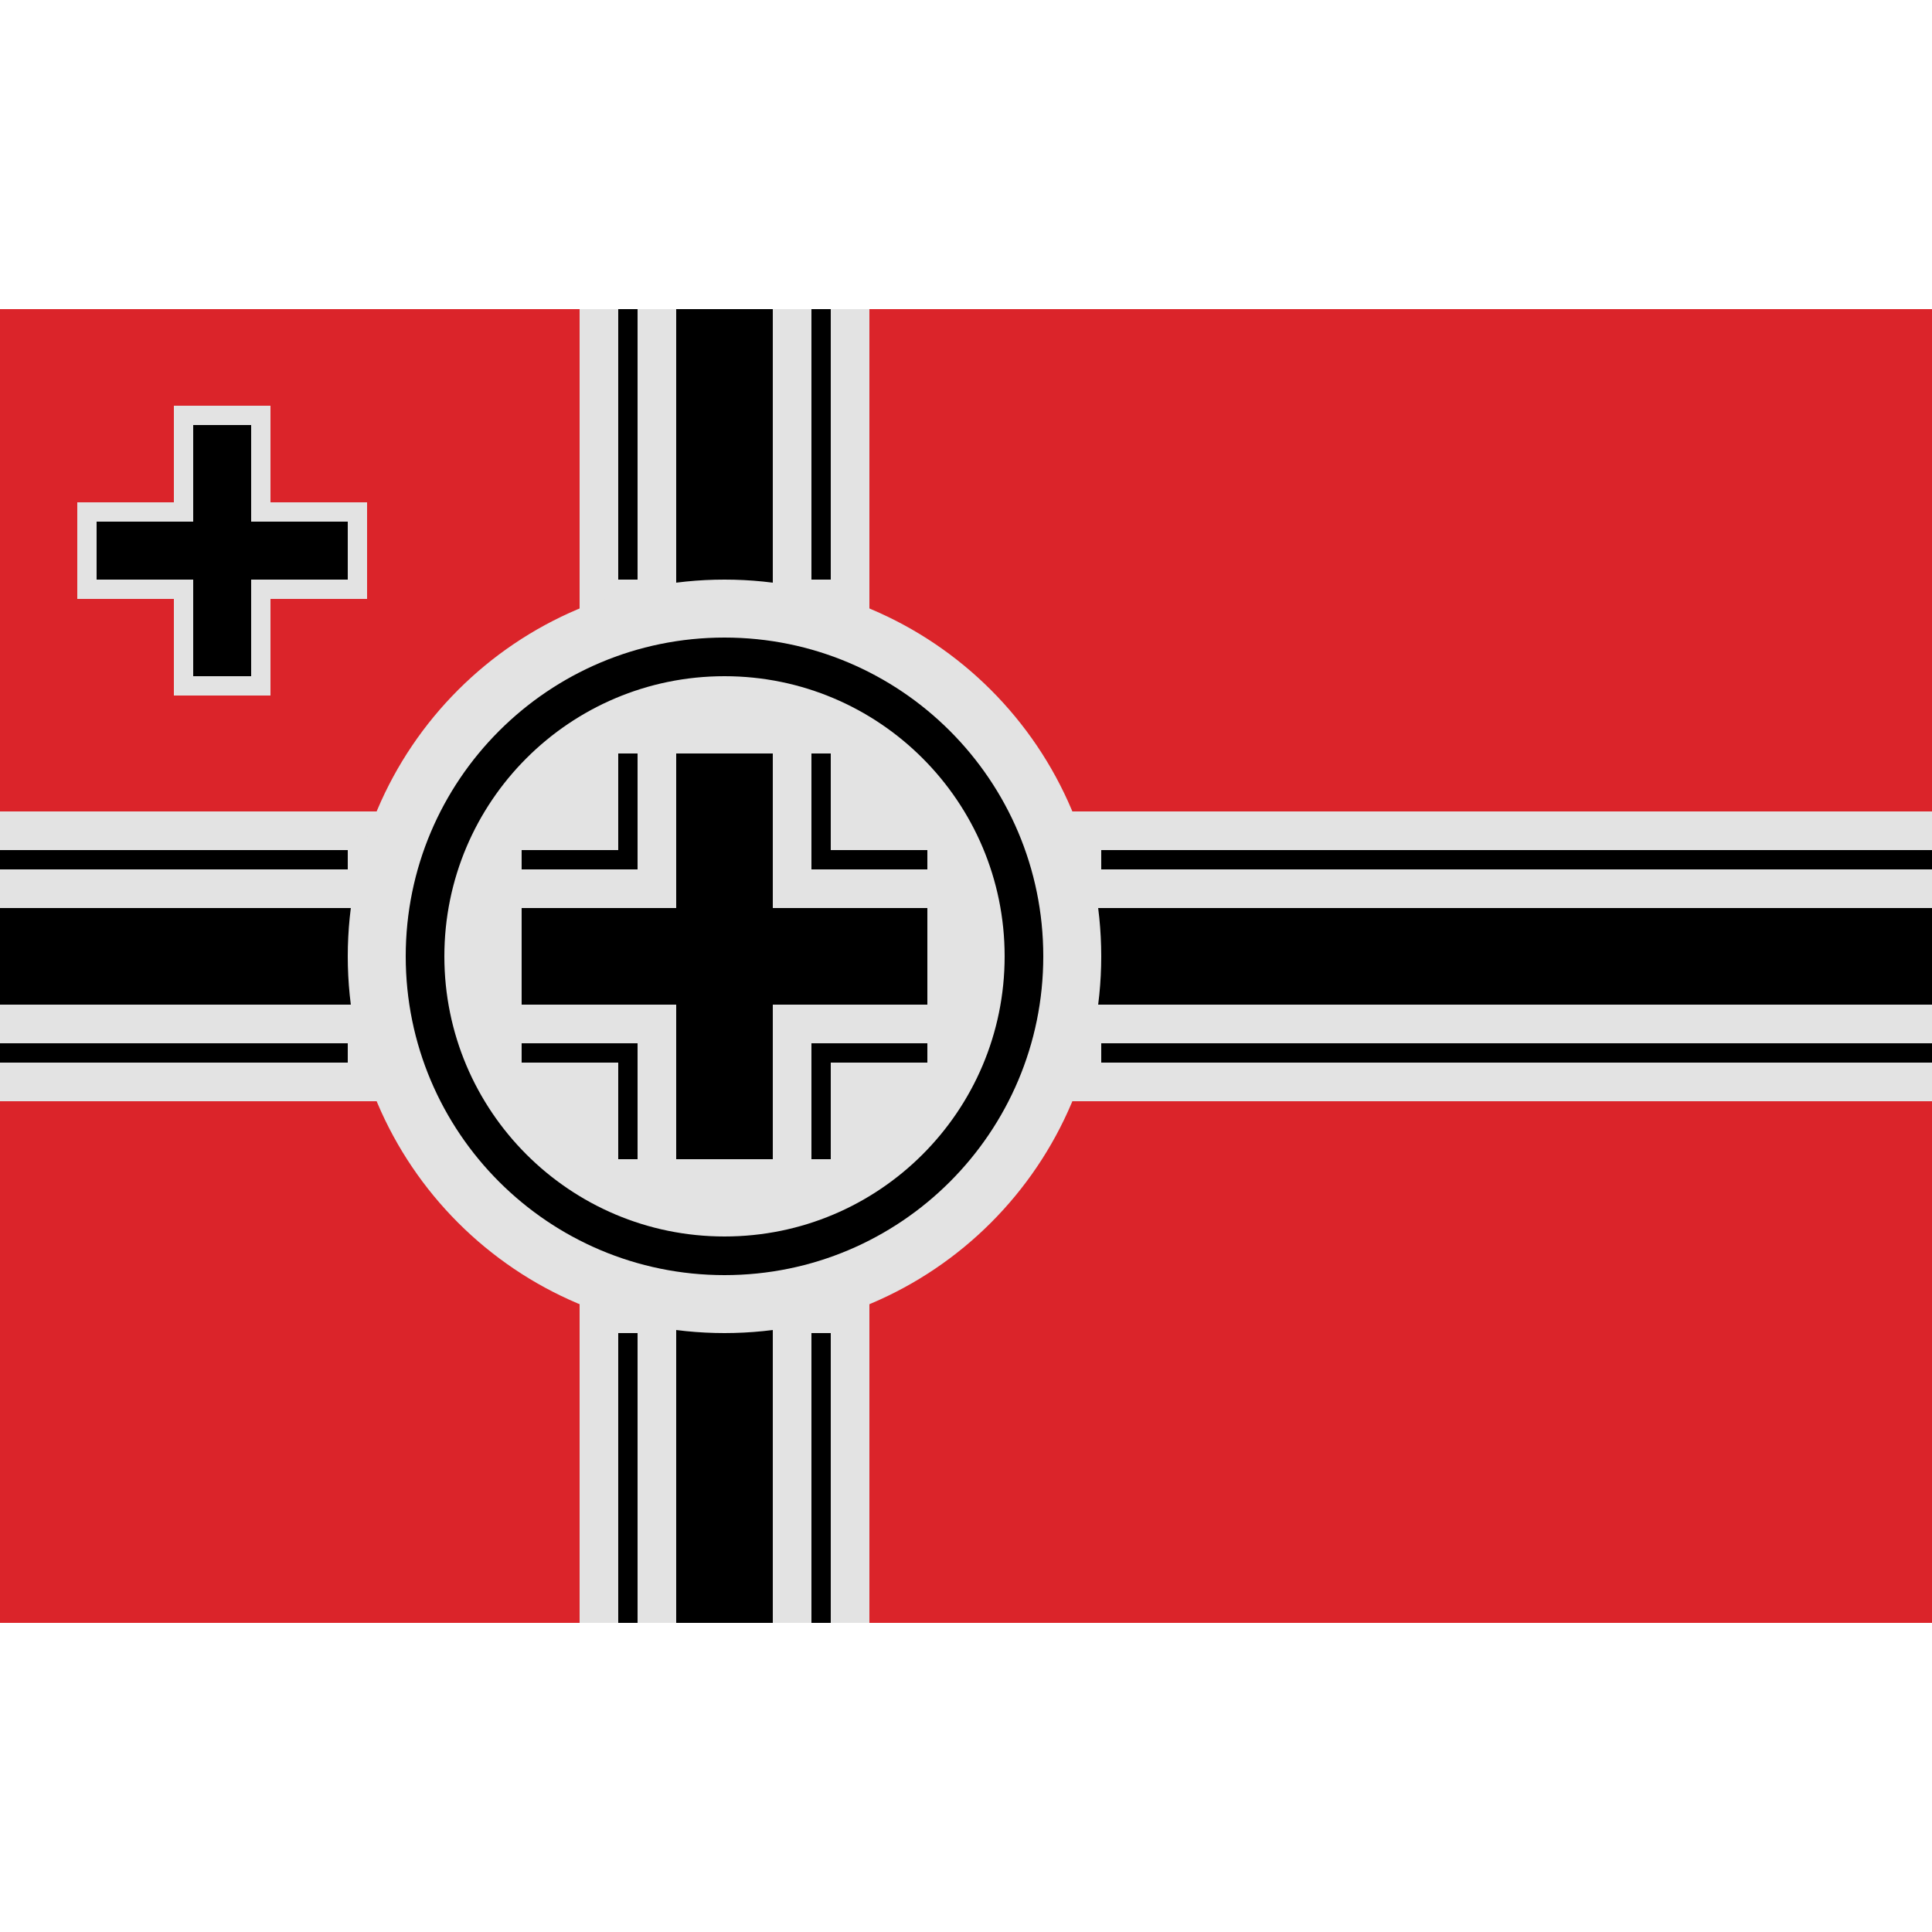
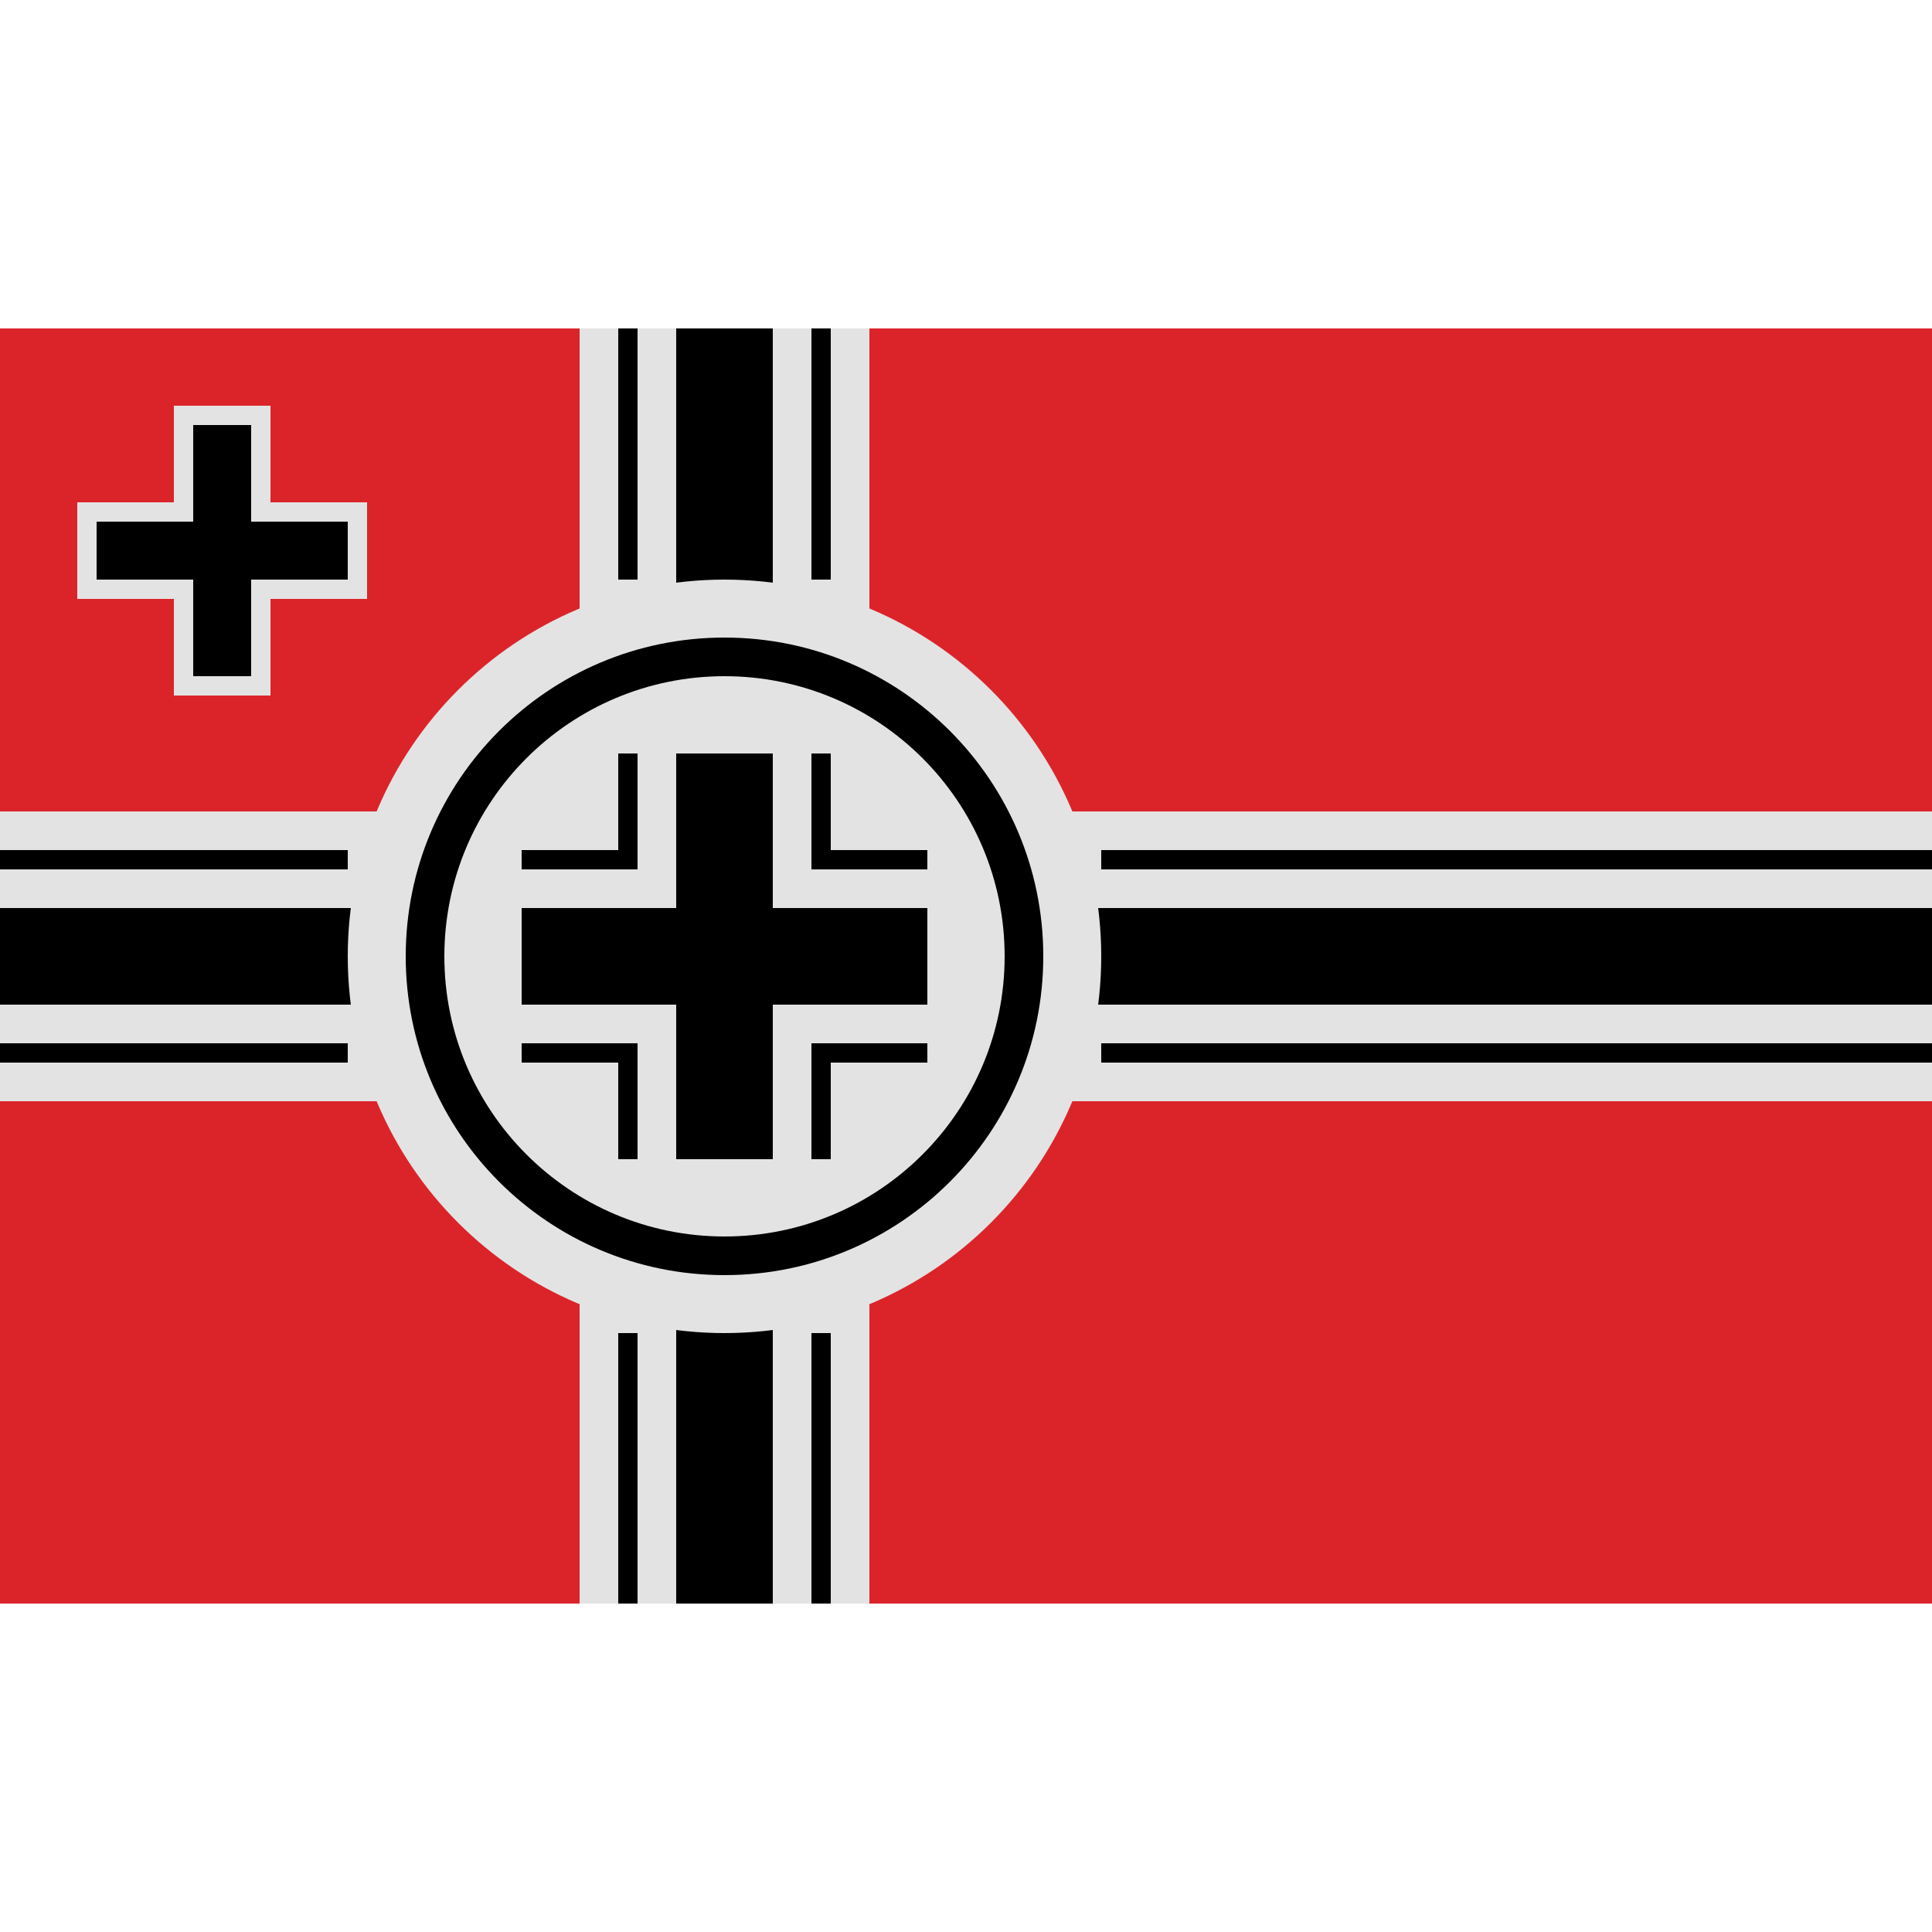
<svg xmlns="http://www.w3.org/2000/svg" id="Germany" width="100" height="100" viewBox="0 0 100 100">
  <defs>
    <style>
      .cls-1 {
        fill: #db242a;
      }

      .cls-2, .cls-4 {
        fill: #e3e3e3;
      }

      .cls-2, .cls-3 {
        fill-rule: evenodd;
      }
    </style>
  </defs>
  <g id="country_germany">
-     <rect class="cls-1" y="16" width="100" height="68" />
-     <path class="cls-2" d="M45,57V84H30V57H0V42H30V16H45V42h55V57H45ZM14,36H9V31H4V26H9V21h5v5h5v5H14v5Z" />
-     <path class="cls-3" d="M100,52H40V84H35V52H0V47H35V16h5V47h60v5ZM13,35H10V30H5V27h5V22h3v5h5v3H13v5Z" />
+     <rect class="cls-1" y="17" width="100" height="66" />
+     <path class="cls-2" d="M45,57V83H30V57H0V42H30V17H45V42h55V57H45ZM14,36H9V31H4V26H9V21h5v5h5v5H14v5Z" />
+     <path class="cls-3" d="M100,52H40V83H35V52H0V47H35V17h5V47h60v5ZM13,35H10V30H5V27h5V22h3v5h5v3H13v5Z" />
    <circle class="cls-4" cx="37.5" cy="49.5" r="19.5" />
    <path class="cls-3" d="M37.5,66A16.5,16.5,0,1,1,54,49.5,16.5,16.5,0,0,1,37.5,66Zm0-31A14.5,14.5,0,1,0,52,49.5,14.5,14.5,0,0,0,37.5,35ZM43,55v5H42V54h6v1H43Zm-3,5H35V52H27V47h8V39h5v8h8v5H40v8Zm2-15V39h1v5h5v1H42ZM27,45V44h5V39h1v6H27Zm6,9v6H32V55H27V54h6Z" />
-     <path class="cls-3" d="M57,54h43v1H57V54Zm0-10h43v1H57V44ZM0,54H18v1H0V54ZM0,44H18v1H0V44ZM32,69h1V84H32V69Zm10,0h1V84H42V69ZM32,16h1V30H32V16Zm10,0h1V30H42V16Z" />
+     <path class="cls-3" d="M57,54h43v1H57V54Zm0-10h43v1H57V44ZM0,54H18v1H0V54ZM0,44H18v1H0V44ZM32,69h1V83H32V69Zm10,0h1V83H42V69ZM32,17h1V30H32V17Zm10,0h1V30H42V17Z" />
  </g>
</svg>
